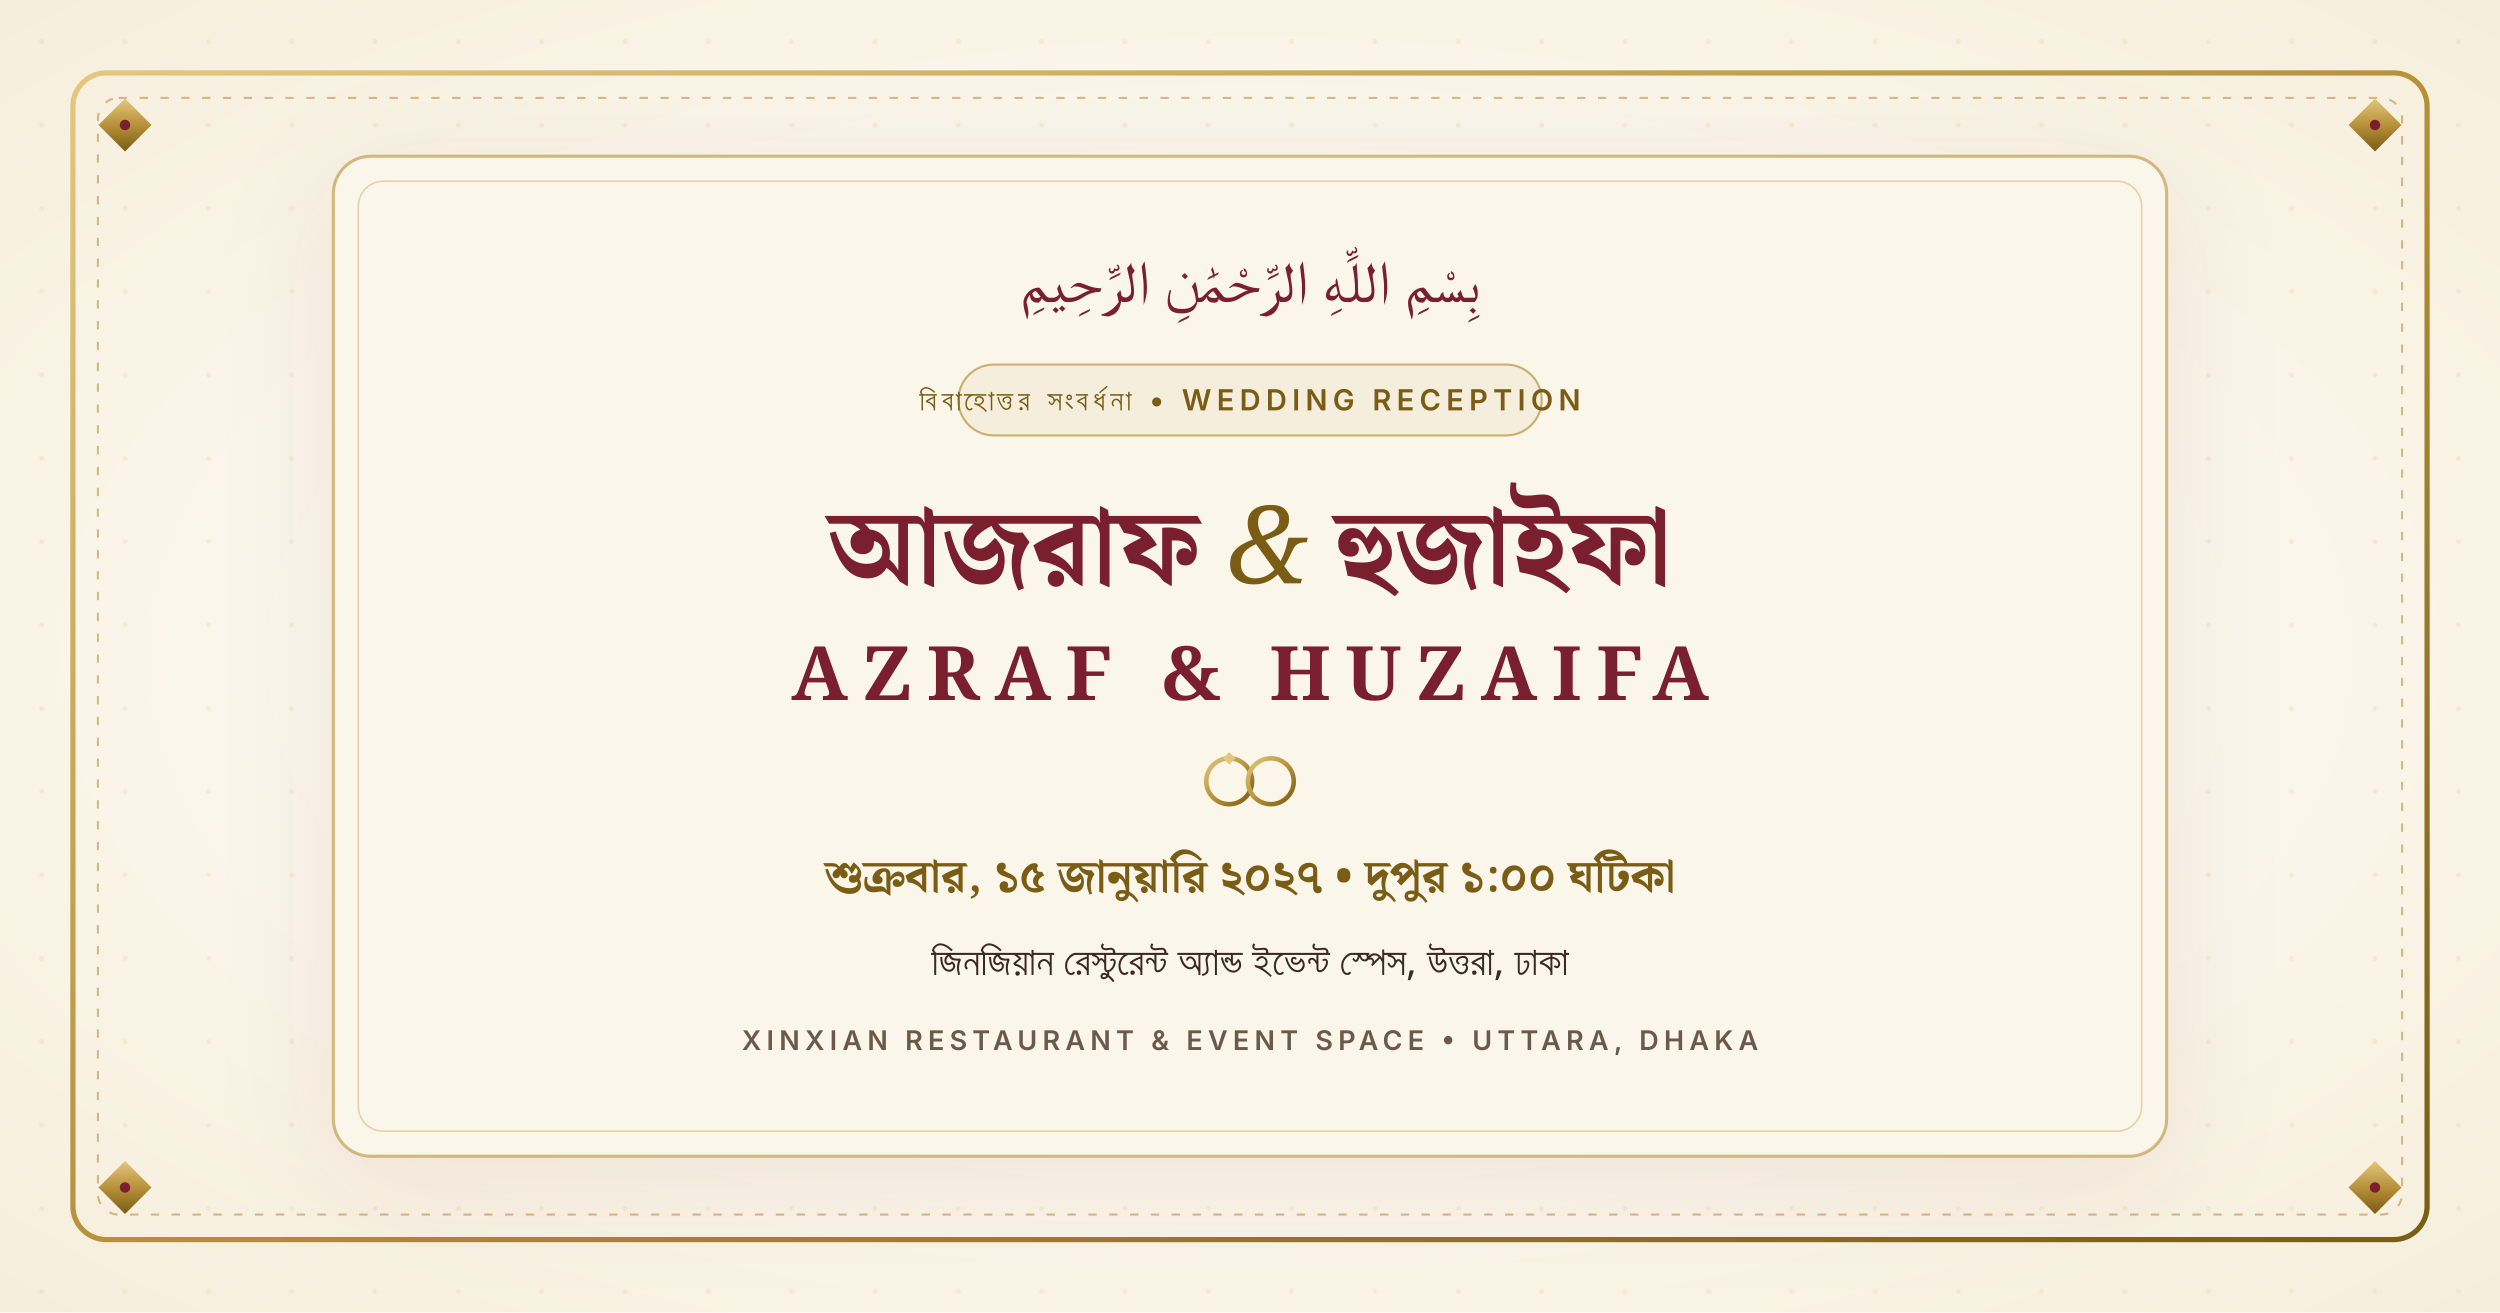
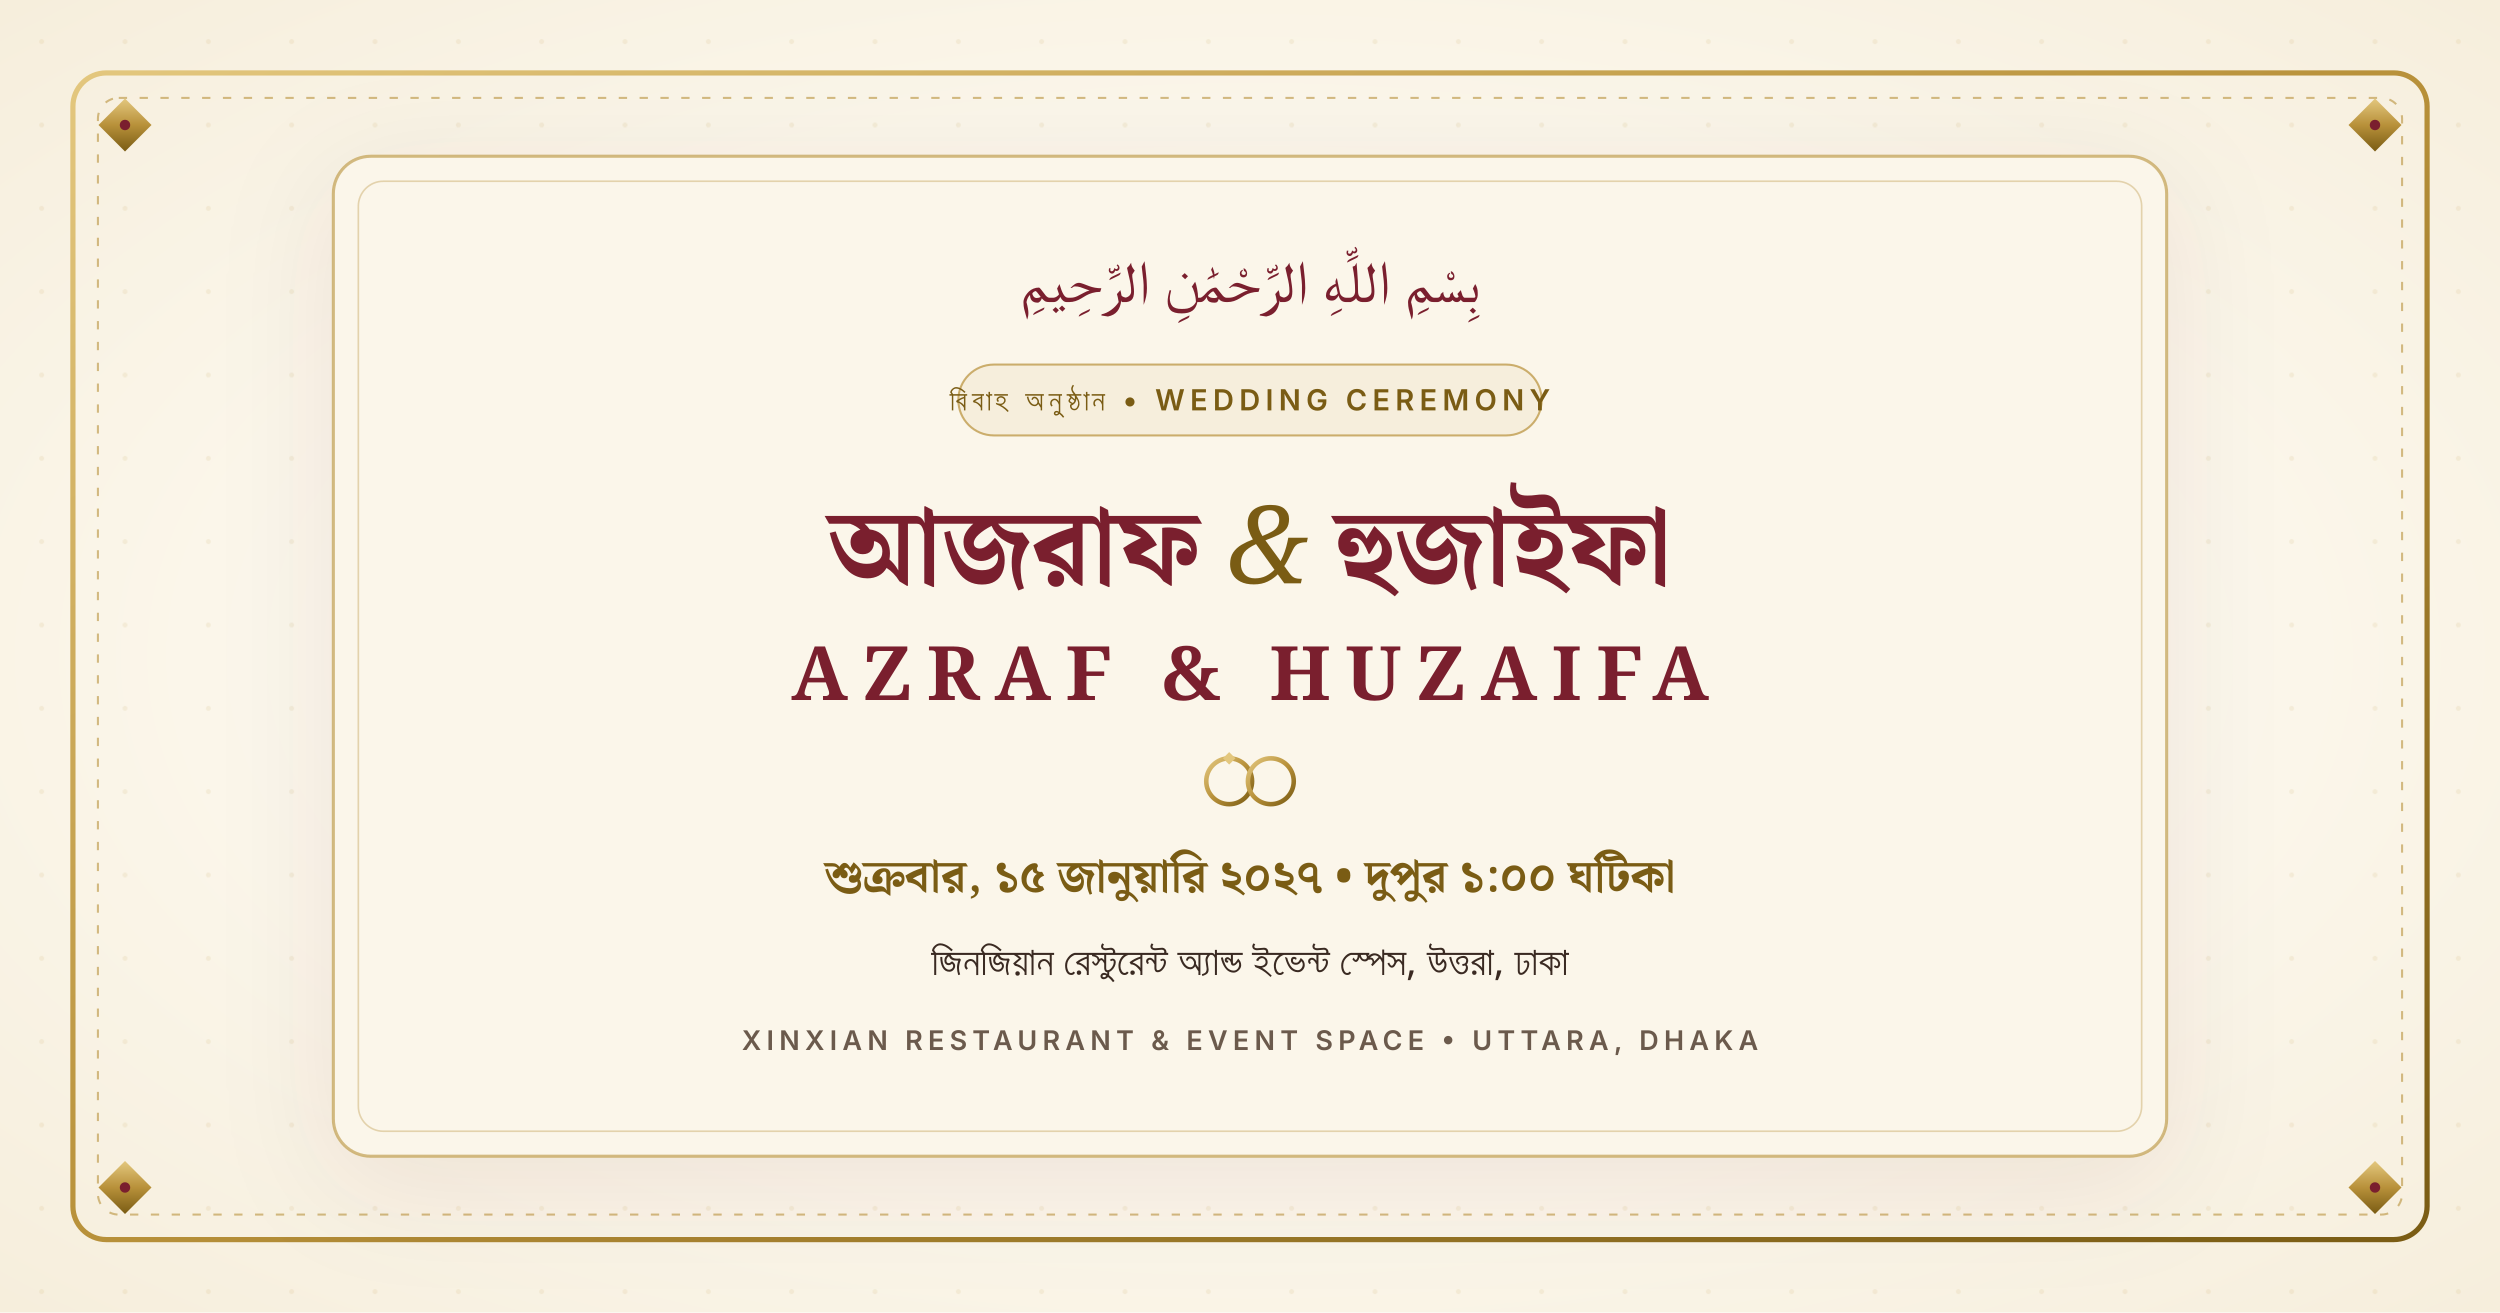
<svg xmlns="http://www.w3.org/2000/svg" viewBox="0 0 1200 630" width="1200" height="630">
  <defs>
    <linearGradient id="goldGrad" x1="0%" y1="0%" x2="100%" y2="100%">
      <stop offset="0%" stop-color="#E3C77E" />
      <stop offset="50%" stop-color="#B8913A" />
      <stop offset="100%" stop-color="#7A5C14" />
    </linearGradient>
    <radialGradient id="ivoryBg" cx="50%" cy="50%" r="70%">
      <stop offset="0%" stop-color="#FFFDF9" />
      <stop offset="60%" stop-color="#FBF6EA" />
      <stop offset="100%" stop-color="#F6EEDC" />
    </radialGradient>
    <pattern id="faintPattern" width="40" height="40" patternUnits="userSpaceOnUse">
      <circle cx="20" cy="20" r="1.2" fill="#B8913A" fill-opacity="0.1" />
    </pattern>
  </defs>
  <rect width="1200" height="630" fill="url(#ivoryBg)" />
  <rect width="1200" height="630" fill="url(#faintPattern)" />
  <rect x="35" y="35" width="1130" height="560" rx="16" fill="none" stroke="url(#goldGrad)" stroke-width="2.5" />
  <rect x="47" y="47" width="1106" height="536" rx="10" fill="none" stroke="#B8913A" stroke-width="1" stroke-dasharray="4 6" opacity="0.6" />
  <g transform="translate(60, 60)">
    <rect x="-9" y="-9" width="18" height="18" fill="url(#goldGrad)" transform="rotate(45)" />
    <circle cx="0" cy="0" r="2.5" fill="#7A1F2E" />
  </g>
  <g transform="translate(1140, 60)">
    <rect x="-9" y="-9" width="18" height="18" fill="url(#goldGrad)" transform="rotate(45)" />
    <circle cx="0" cy="0" r="2.5" fill="#7A1F2E" />
  </g>
  <g transform="translate(60, 570)">
    <rect x="-9" y="-9" width="18" height="18" fill="url(#goldGrad)" transform="rotate(45)" />
    <circle cx="0" cy="0" r="2.5" fill="#7A1F2E" />
  </g>
  <g transform="translate(1140, 570)">
    <rect x="-9" y="-9" width="18" height="18" fill="url(#goldGrad)" transform="rotate(45)" />
    <circle cx="0" cy="0" r="2.5" fill="#7A1F2E" />
  </g>
  <rect x="160" y="75" width="880" height="480" rx="18" fill="#FBF6EA" stroke="#B8913A" stroke-width="1.5" stroke-opacity="0.6" filter="drop-shadow(0 12px 28px rgba(94, 21, 32, 0.08))" />
  <rect x="172" y="87" width="856" height="456" rx="12" fill="none" stroke="#B8913A" stroke-width="0.8" stroke-opacity="0.35" />
  <text x="600" y="145" font-family="'Amiri', 'Traditional Arabic', serif" font-size="28" fill="#7A1F2E" text-anchor="middle" direction="rtl">
    بِسْمِ اللَّهِ الرَّحْمَٰنِ الرَّحِيمِ
  </text>
  <g transform="translate(600, 192)">
    <rect x="-140" y="-17" width="280" height="34" rx="17" fill="#F6EEDC" stroke="#B8913A" stroke-width="1" stroke-opacity="0.7" />
    <text x="0" y="5" font-family="'Hind Siliguri', 'Inter', sans-serif" font-size="14" font-weight="600" letter-spacing="2.5" fill="#7A5C14" text-anchor="middle">
-       বিবাহোত্তর সংবর্ধনা • WEDDING RECEPTION
+       বিবাহ অনুষ্ঠান • WEDDING CEREMONY
    </text>
  </g>
  <text x="600" y="280" font-family="'Noto Serif Bengali', serif" font-size="52" font-weight="700" fill="#7A1F2E" text-anchor="middle">
    আজরাফ <tspan font-family="'Cormorant Garamond', serif" font-weight="400" fill="#7A5C14" font-style="italic">&amp;</tspan> হুজাইফা
  </text>
  <text x="600" y="336" font-family="'Cormorant Garamond', Georgia, serif" font-size="36" font-weight="600" letter-spacing="7" fill="#7A1F2E" text-anchor="middle">
    AZRAF &amp; HUZAIFA
  </text>
  <g transform="translate(600, 375)">
    <line x1="-160" y1="0" x2="-35" y2="0" stroke="url(#goldGrad)" stroke-width="1.2" opacity="0.8" />
    <circle cx="-10" cy="0" r="11" fill="none" stroke="url(#goldGrad)" stroke-width="2.2" />
    <circle cx="10" cy="0" r="11" fill="none" stroke="url(#goldGrad)" stroke-width="2.2" />
    <polygon points="-10,-14 -7,-11 -10,-8 -13,-11" fill="#E3C77E" />
    <line x1="35" y1="0" x2="160" y2="0" stroke="url(#goldGrad)" stroke-width="1.2" opacity="0.8" />
  </g>
  <text x="600" y="428" font-family="'Noto Serif Bengali', serif" font-size="22" font-weight="600" fill="#7A5C14" text-anchor="middle">
    শুক্রবার, ১৫ জানুয়ারি ২০২৭ • দুপুর ১:০০ ঘটিকা
  </text>
  <text x="600" y="468" font-family="'Hind Siliguri', sans-serif" font-size="19" font-weight="500" fill="#3A2A22" text-anchor="middle">
    জিনজিয়ান রেস্টুরেন্ট অ্যান্ড ইভেন্ট স্পেস, উত্তরা, ঢাকা
  </text>
  <text x="600" y="504" font-family="'Inter', sans-serif" font-size="13" font-weight="600" letter-spacing="2.5" fill="#6B5A4C" text-anchor="middle">
    XINXIAN RESTAURANT &amp; EVENT SPACE • UTTARA, DHAKA
  </text>
</svg>
